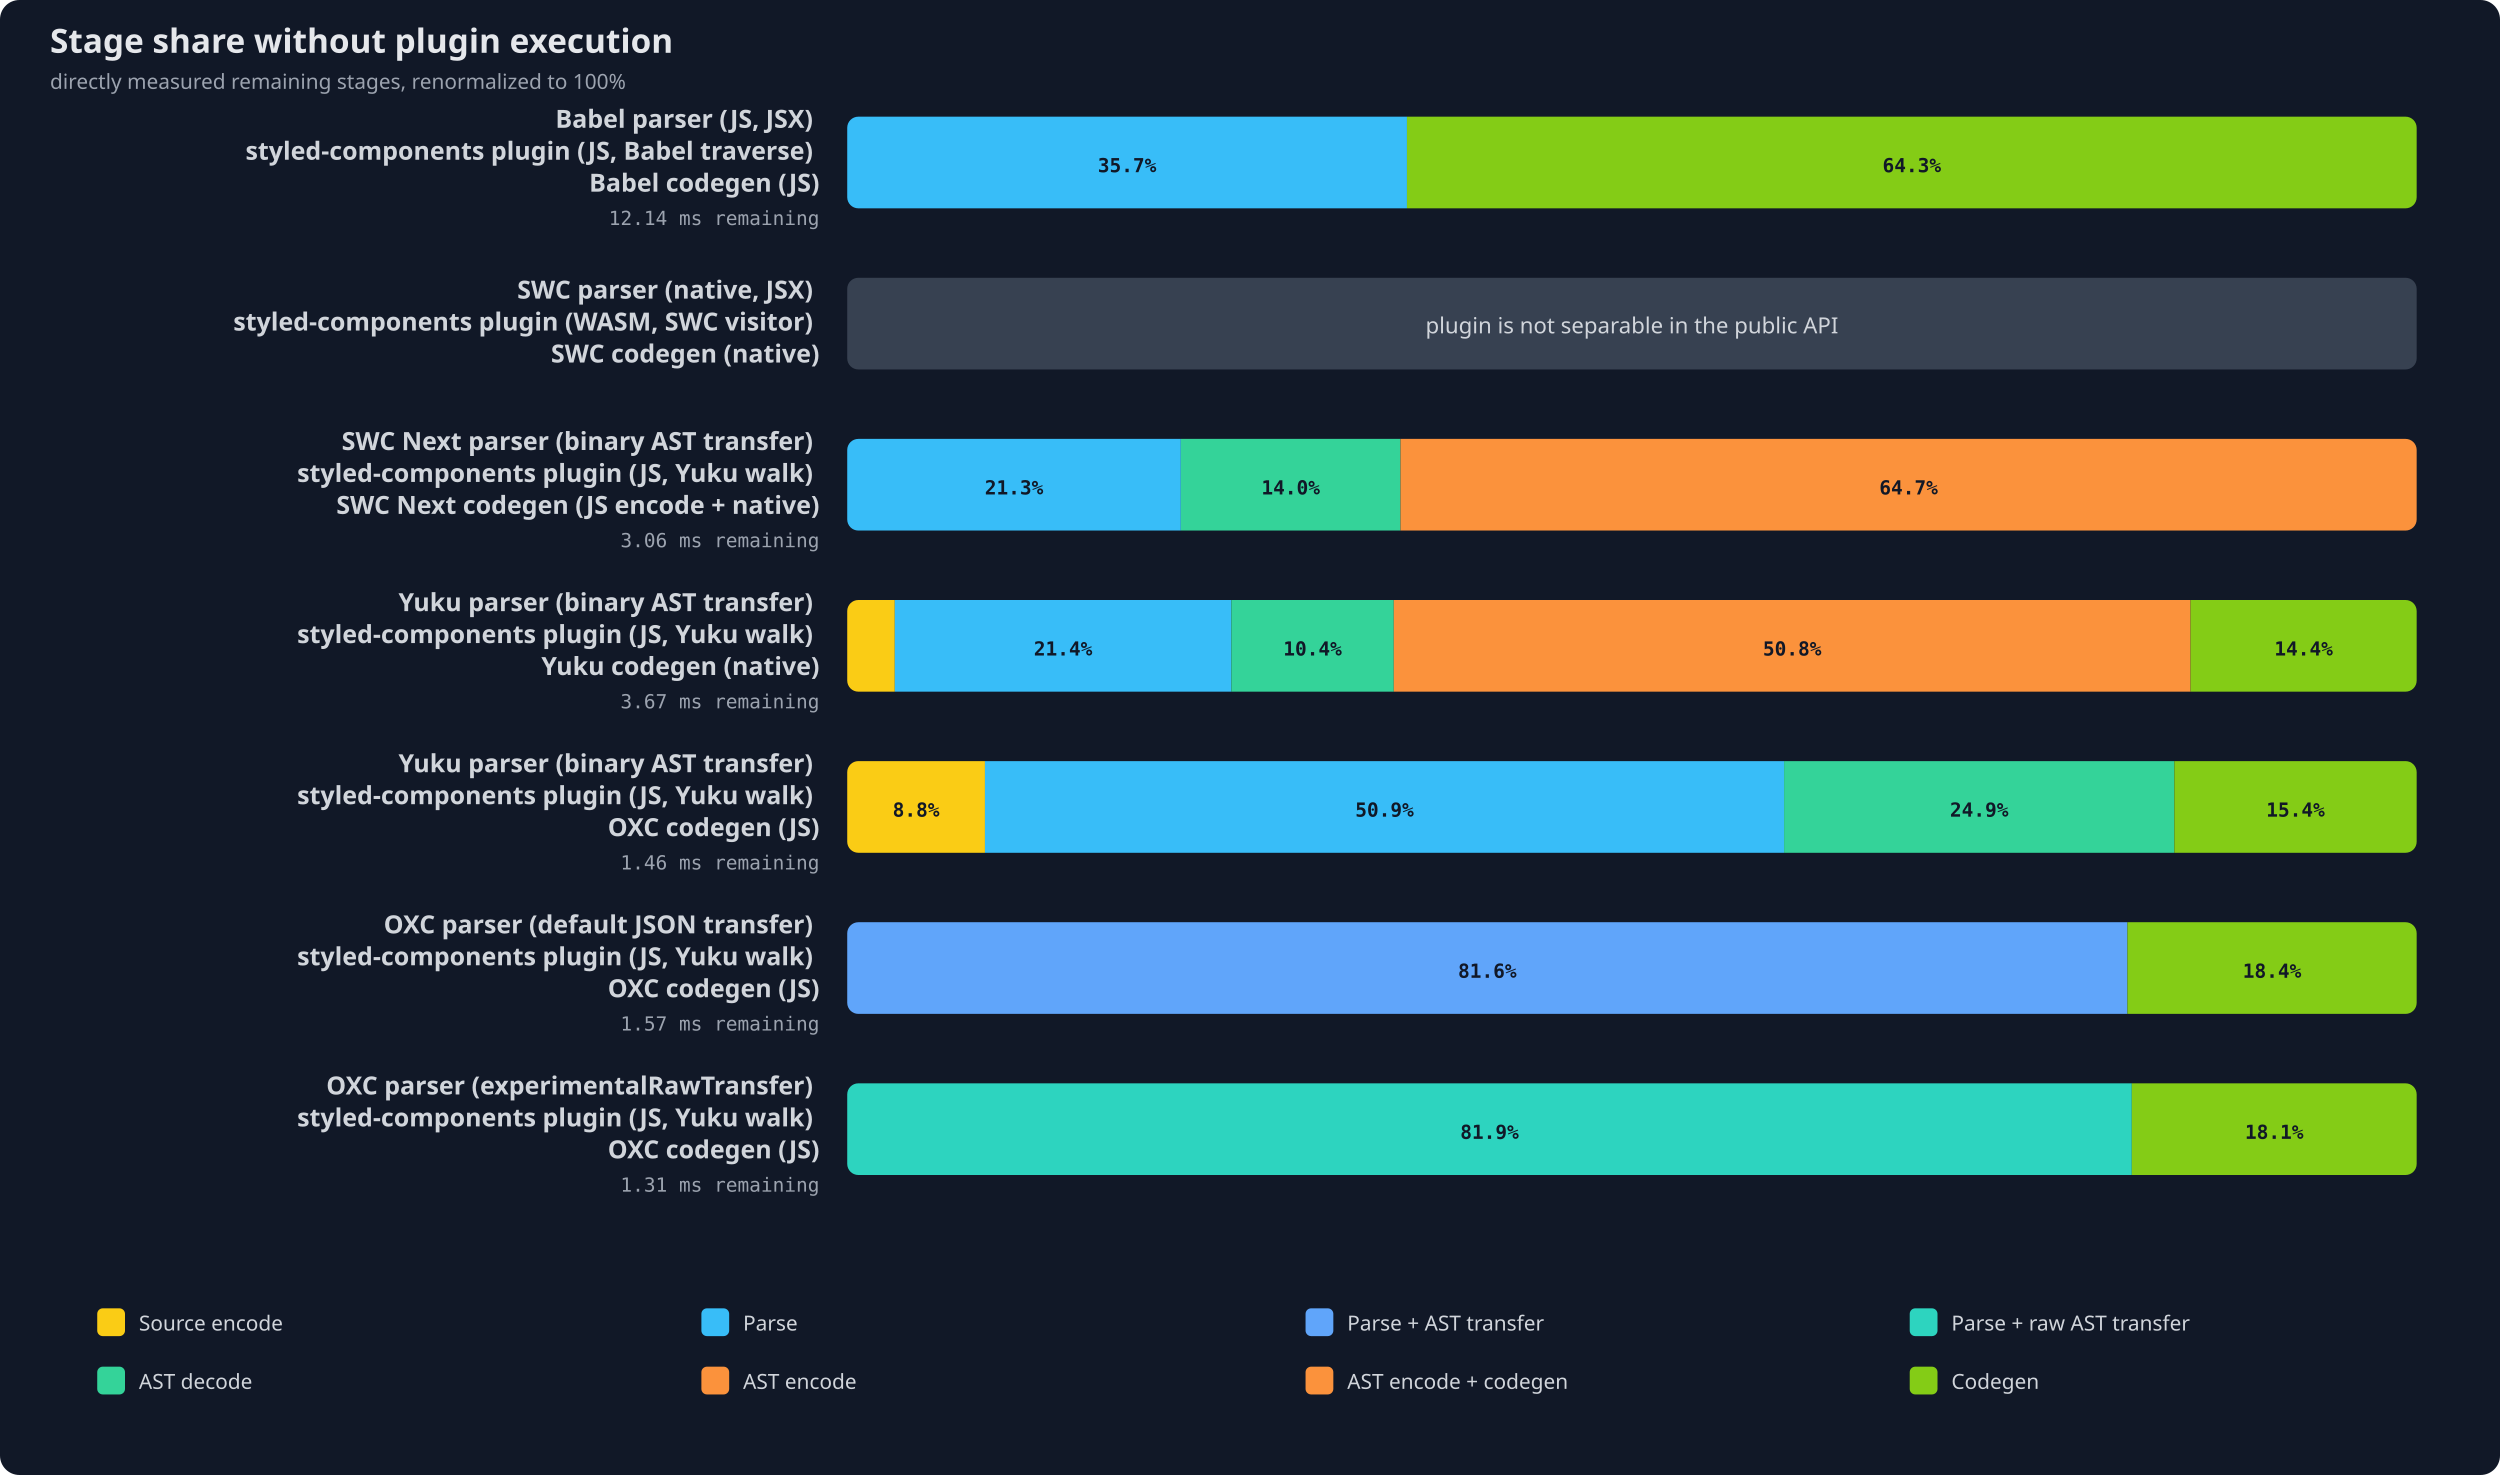
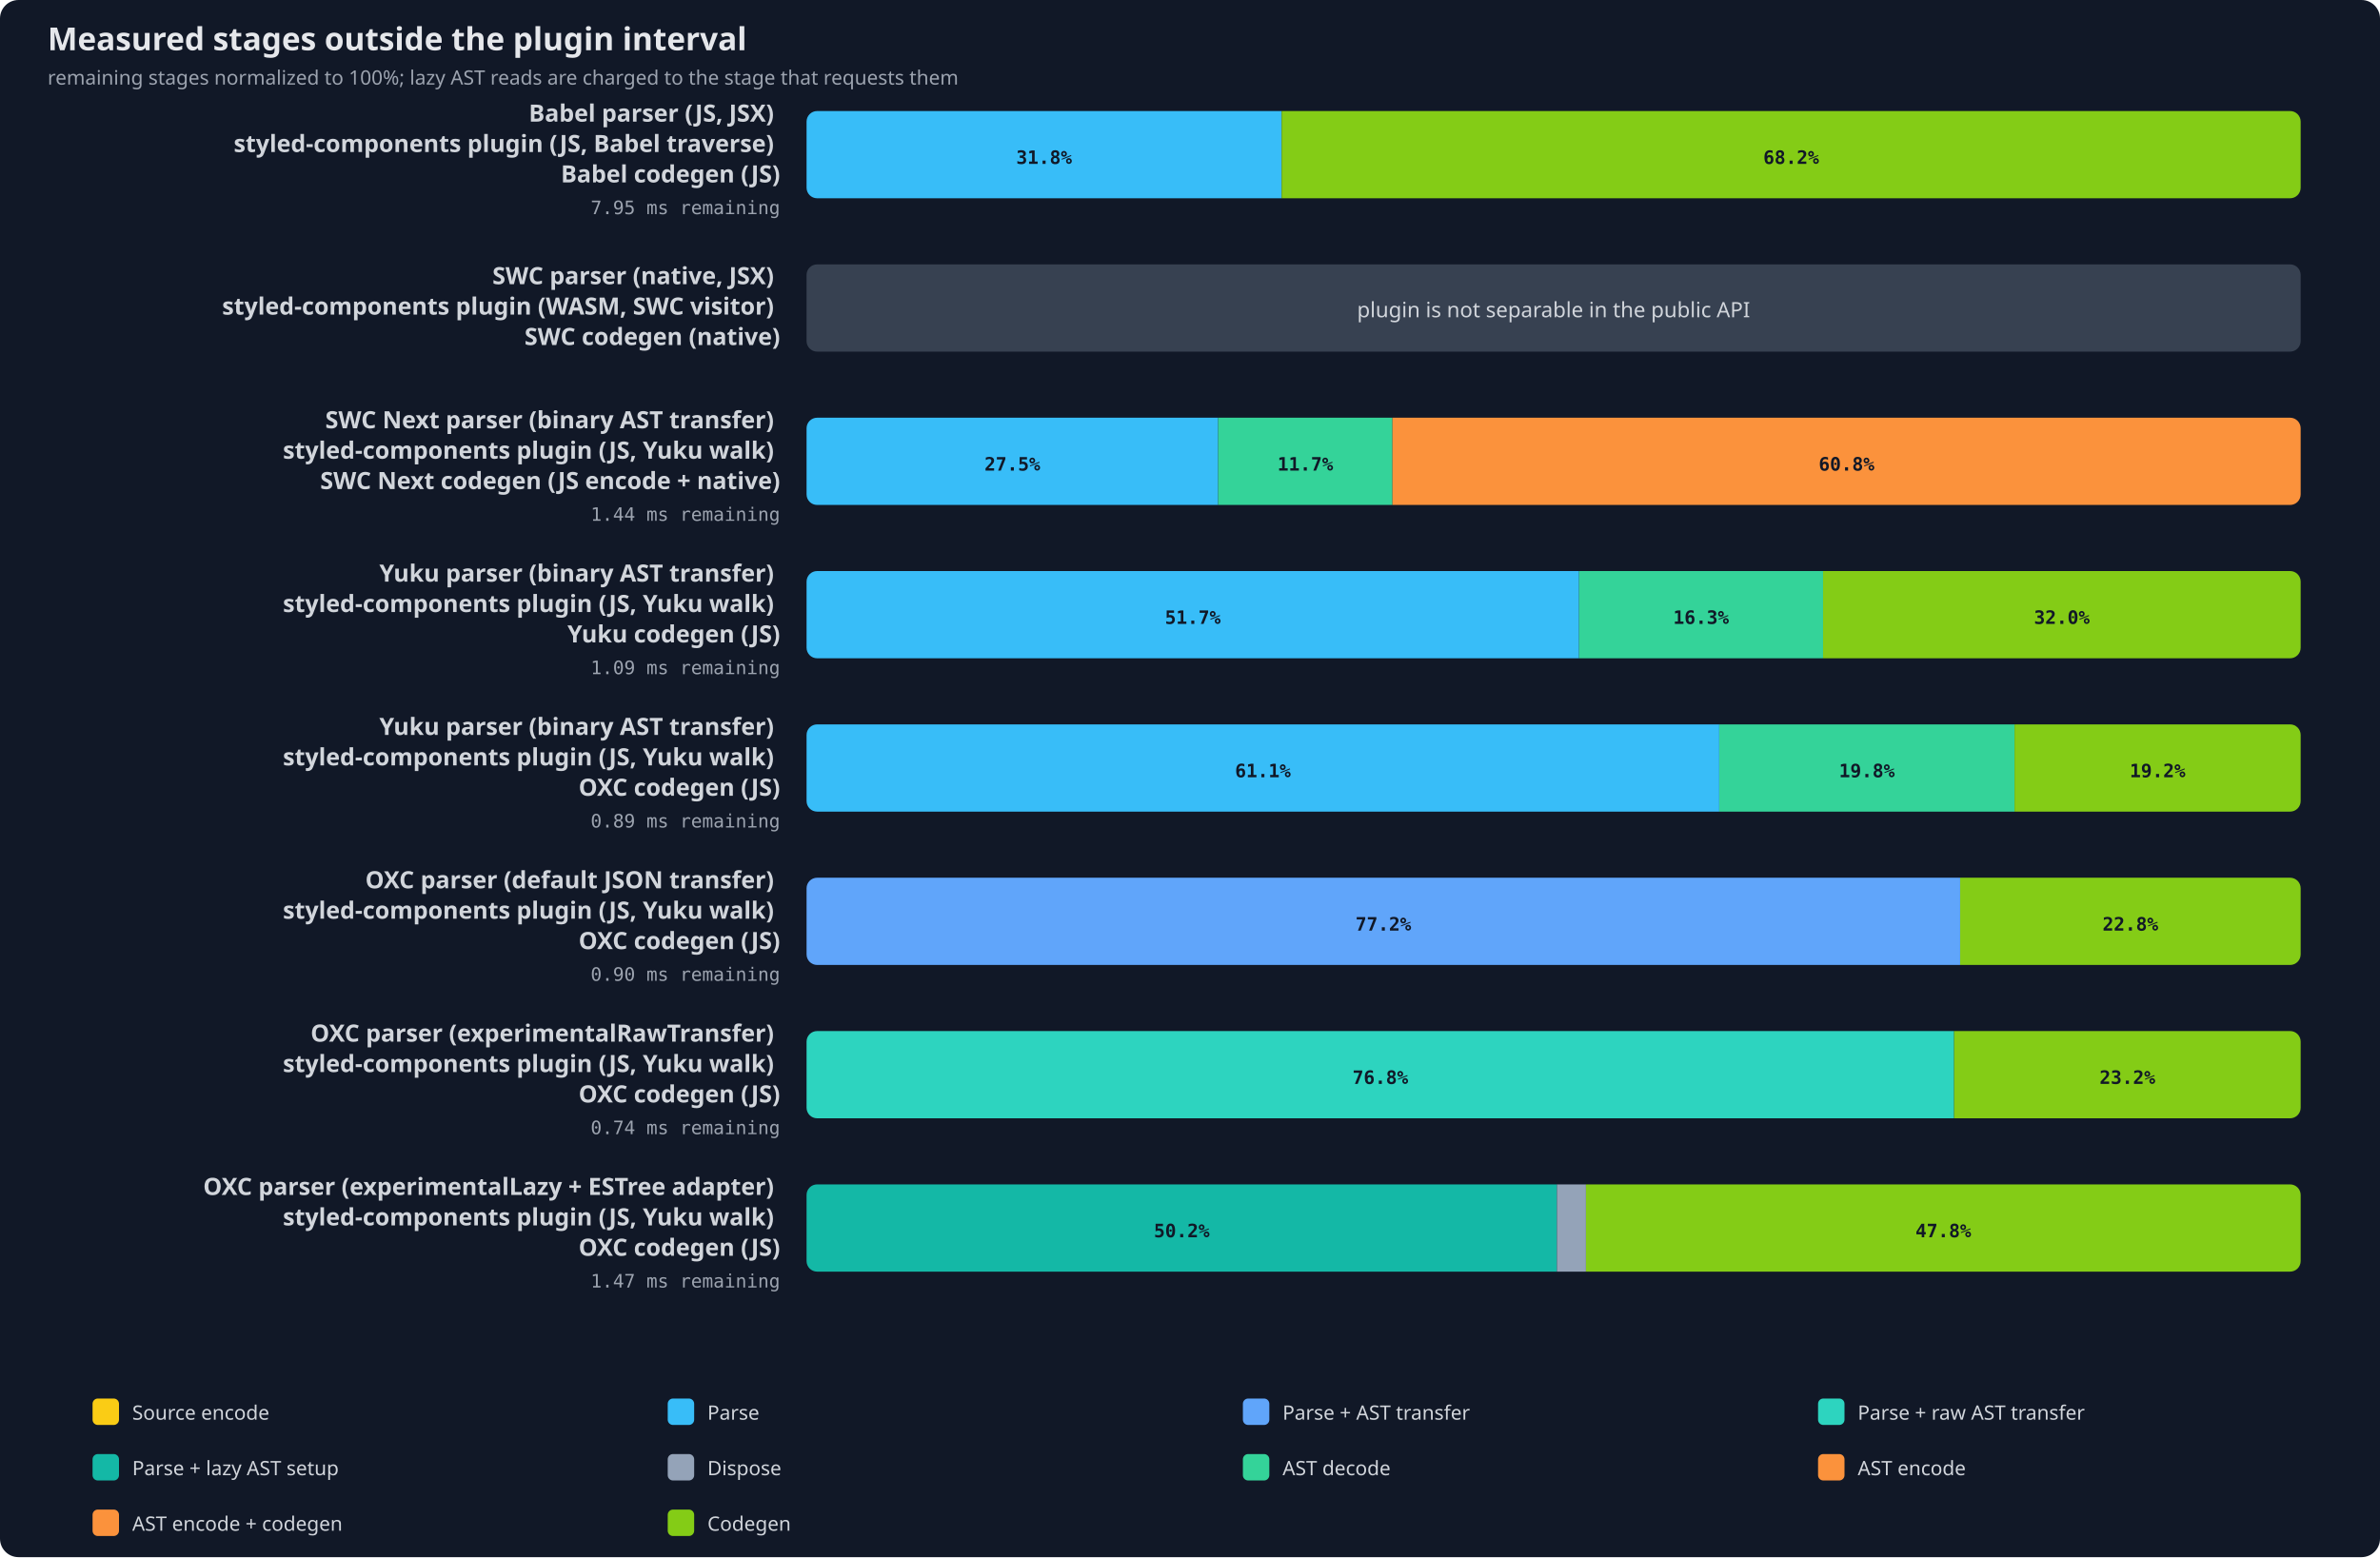
- <svg xmlns="http://www.w3.org/2000/svg" width="1800" height="1062" viewBox="0 0 1800 1062" role="img" aria-label="Non-plugin transform stage shares, remaining stages normalized to 100 percent">
+ <svg xmlns="http://www.w3.org/2000/svg" width="1800" height="1178" viewBox="0 0 1800 1178" role="img" aria-label="Measured stages outside the plugin interval, remaining stages normalized to 100 percent">
  <style>
      .title { fill: #e5e7eb; font: 700 24px system-ui, sans-serif; }
      .subtitle { fill: #9ca3af; font: 15px system-ui, sans-serif; }
      .label { fill: #d1d5db; font: 600 18px system-ui, sans-serif; }
      .total { fill: #9ca3af; font: 14px ui-monospace, monospace; }
      .segment { fill: #111827; font: 700 14px ui-monospace, monospace; }
      .unavailable { fill: #d1d5db; font: 16px system-ui, sans-serif; }
      .legend { fill: #d1d5db; font: 15px system-ui, sans-serif; }
    </style>
  <rect width="100%" height="100%" rx="14" fill="#111827" />
-   <text x="36" y="38" class="title">Stage share without plugin execution</text>
+   <text x="36" y="38" class="title">Measured stages outside the plugin interval</text>
  <text x="36" y="64" class="subtitle">
-       directly measured remaining stages, renormalized to 100%
+       remaining stages normalized to 100%; lazy AST reads are charged to the stage that requests them
    </text>
  <text x="590" y="92" text-anchor="end" class="label">
    <tspan x="590" dy="0">Babel parser (JS, JSX)</tspan>
    <tspan x="590" dy="23">styled-components plugin (JS, Babel traverse)</tspan>
    <tspan x="590" dy="23">Babel codegen (JS)</tspan>
  </text>
  <text x="590" y="162" text-anchor="end" class="total">
-         12.14 ms remaining
+         7.95 ms remaining
      </text>
  <g clip-path="url(#without-plugin-0)">
-     <rect x="610.00" y="84" width="403.01" height="66" fill="#38bdf8" />
-     <text x="811.50" y="124" text-anchor="middle" class="segment">35.7%</text>
-     <rect x="1013.01" y="84" width="726.99" height="66" fill="#84cc16" />
-     <text x="1376.50" y="124" text-anchor="middle" class="segment">64.3%</text>
+     <rect x="610.00" y="84" width="359.31" height="66" fill="#38bdf8" />
+     <text x="789.65" y="124" text-anchor="middle" class="segment">31.8%</text>
+     <rect x="969.31" y="84" width="770.69" height="66" fill="#84cc16" />
+     <text x="1354.65" y="124" text-anchor="middle" class="segment">68.2%</text>
  </g>
  <clipPath id="without-plugin-0">
    <rect x="610" y="84" width="1130" height="66" rx="8" />
  </clipPath>
  <text x="590" y="215" text-anchor="end" class="label">
    <tspan x="590" dy="0">SWC parser (native, JSX)</tspan>
    <tspan x="590" dy="23">styled-components plugin (WASM, SWC visitor)</tspan>
    <tspan x="590" dy="23">SWC codegen (native)</tspan>
  </text>
  <rect x="610" y="200" width="1130" height="66" rx="8" fill="#374151" />
  <text x="1175" y="240" text-anchor="middle" class="unavailable">plugin is not separable in the public API</text>
  <text x="590" y="324" text-anchor="end" class="label">
    <tspan x="590" dy="0">SWC Next parser (binary AST transfer)</tspan>
    <tspan x="590" dy="23">styled-components plugin (JS, Yuku walk)</tspan>
    <tspan x="590" dy="23">SWC Next codegen (JS encode + native)</tspan>
  </text>
  <text x="590" y="394" text-anchor="end" class="total">
-         3.06 ms remaining
+         1.44 ms remaining
      </text>
  <g clip-path="url(#without-plugin-2)">
-     <rect x="610.00" y="316" width="240.21" height="66" fill="#38bdf8" />
-     <text x="730.11" y="356" text-anchor="middle" class="segment">21.3%</text>
-     <rect x="850.21" y="316" width="158.15" height="66" fill="#34d399" />
-     <text x="929.29" y="356" text-anchor="middle" class="segment">14.0%</text>
-     <rect x="1008.36" y="316" width="731.64" height="66" fill="#fb923c" />
-     <text x="1374.18" y="356" text-anchor="middle" class="segment">64.7%</text>
+     <rect x="610.00" y="316" width="311.30" height="66" fill="#38bdf8" />
+     <text x="765.65" y="356" text-anchor="middle" class="segment">27.5%</text>
+     <rect x="921.30" y="316" width="131.82" height="66" fill="#34d399" />
+     <text x="987.21" y="356" text-anchor="middle" class="segment">11.7%</text>
+     <rect x="1053.12" y="316" width="686.88" height="66" fill="#fb923c" />
+     <text x="1396.56" y="356" text-anchor="middle" class="segment">60.8%</text>
  </g>
  <clipPath id="without-plugin-2">
    <rect x="610" y="316" width="1130" height="66" rx="8" />
  </clipPath>
  <text x="590" y="440" text-anchor="end" class="label">
    <tspan x="590" dy="0">Yuku parser (binary AST transfer)</tspan>
    <tspan x="590" dy="23">styled-components plugin (JS, Yuku walk)</tspan>
-     <tspan x="590" dy="23">Yuku codegen (native)</tspan>
+     <tspan x="590" dy="23">Yuku codegen (JS)</tspan>
  </text>
  <text x="590" y="510" text-anchor="end" class="total">
-         3.67 ms remaining
+         1.09 ms remaining
      </text>
  <g clip-path="url(#without-plugin-3)">
-     <rect x="610.00" y="432" width="34.27" height="66" fill="#facc15" />
-     <rect x="644.27" y="432" width="242.28" height="66" fill="#38bdf8" />
-     <text x="765.42" y="472" text-anchor="middle" class="segment">21.4%</text>
-     <rect x="886.56" y="432" width="116.96" height="66" fill="#34d399" />
-     <text x="945.04" y="472" text-anchor="middle" class="segment">10.4%</text>
-     <rect x="1003.52" y="432" width="573.69" height="66" fill="#fb923c" />
-     <text x="1290.37" y="472" text-anchor="middle" class="segment">50.8%</text>
-     <rect x="1577.21" y="432" width="162.79" height="66" fill="#84cc16" />
-     <text x="1658.60" y="472" text-anchor="middle" class="segment">14.4%</text>
+     <rect x="610.00" y="432" width="584.25" height="66" fill="#38bdf8" />
+     <text x="902.13" y="472" text-anchor="middle" class="segment">51.7%</text>
+     <rect x="1194.25" y="432" width="184.54" height="66" fill="#34d399" />
+     <text x="1286.52" y="472" text-anchor="middle" class="segment">16.3%</text>
+     <rect x="1378.79" y="432" width="361.21" height="66" fill="#84cc16" />
+     <text x="1559.39" y="472" text-anchor="middle" class="segment">32.0%</text>
  </g>
  <clipPath id="without-plugin-3">
    <rect x="610" y="432" width="1130" height="66" rx="8" />
  </clipPath>
  <text x="590" y="556" text-anchor="end" class="label">
    <tspan x="590" dy="0">Yuku parser (binary AST transfer)</tspan>
    <tspan x="590" dy="23">styled-components plugin (JS, Yuku walk)</tspan>
    <tspan x="590" dy="23">OXC codegen (JS)</tspan>
  </text>
  <text x="590" y="626" text-anchor="end" class="total">
-         1.46 ms remaining
+         0.89 ms remaining
      </text>
  <g clip-path="url(#without-plugin-4)">
-     <rect x="610.00" y="548" width="99.17" height="66" fill="#facc15" />
-     <text x="659.58" y="588" text-anchor="middle" class="segment">8.8%</text>
-     <rect x="709.17" y="548" width="575.36" height="66" fill="#38bdf8" />
-     <text x="996.85" y="588" text-anchor="middle" class="segment">50.9%</text>
-     <rect x="1284.53" y="548" width="281.01" height="66" fill="#34d399" />
-     <text x="1425.03" y="588" text-anchor="middle" class="segment">24.9%</text>
-     <rect x="1565.54" y="548" width="174.46" height="66" fill="#84cc16" />
-     <text x="1652.77" y="588" text-anchor="middle" class="segment">15.4%</text>
+     <rect x="610.00" y="548" width="690.26" height="66" fill="#38bdf8" />
+     <text x="955.13" y="588" text-anchor="middle" class="segment">61.1%</text>
+     <rect x="1300.26" y="548" width="223.33" height="66" fill="#34d399" />
+     <text x="1411.93" y="588" text-anchor="middle" class="segment">19.8%</text>
+     <rect x="1523.59" y="548" width="216.41" height="66" fill="#84cc16" />
+     <text x="1631.79" y="588" text-anchor="middle" class="segment">19.2%</text>
  </g>
  <clipPath id="without-plugin-4">
    <rect x="610" y="548" width="1130" height="66" rx="8" />
  </clipPath>
  <text x="590" y="672" text-anchor="end" class="label">
    <tspan x="590" dy="0">OXC parser (default JSON transfer)</tspan>
    <tspan x="590" dy="23">styled-components plugin (JS, Yuku walk)</tspan>
    <tspan x="590" dy="23">OXC codegen (JS)</tspan>
  </text>
  <text x="590" y="742" text-anchor="end" class="total">
-         1.57 ms remaining
+         0.90 ms remaining
      </text>
  <g clip-path="url(#without-plugin-5)">
-     <rect x="610.00" y="664" width="921.75" height="66" fill="#60a5fa" />
-     <text x="1070.87" y="704" text-anchor="middle" class="segment">81.6%</text>
-     <rect x="1531.75" y="664" width="208.25" height="66" fill="#84cc16" />
-     <text x="1635.87" y="704" text-anchor="middle" class="segment">18.4%</text>
+     <rect x="610.00" y="664" width="872.46" height="66" fill="#60a5fa" />
+     <text x="1046.23" y="704" text-anchor="middle" class="segment">77.2%</text>
+     <rect x="1482.46" y="664" width="257.54" height="66" fill="#84cc16" />
+     <text x="1611.23" y="704" text-anchor="middle" class="segment">22.8%</text>
  </g>
  <clipPath id="without-plugin-5">
    <rect x="610" y="664" width="1130" height="66" rx="8" />
  </clipPath>
  <text x="590" y="788" text-anchor="end" class="label">
    <tspan x="590" dy="0">OXC parser (experimentalRawTransfer)</tspan>
    <tspan x="590" dy="23">styled-components plugin (JS, Yuku walk)</tspan>
    <tspan x="590" dy="23">OXC codegen (JS)</tspan>
  </text>
  <text x="590" y="858" text-anchor="end" class="total">
-         1.31 ms remaining
+         0.74 ms remaining
      </text>
  <g clip-path="url(#without-plugin-6)">
-     <rect x="610.00" y="780" width="924.91" height="66" fill="#2dd4bf" />
-     <text x="1072.45" y="820" text-anchor="middle" class="segment">81.9%</text>
-     <rect x="1534.91" y="780" width="205.09" height="66" fill="#84cc16" />
-     <text x="1637.45" y="820" text-anchor="middle" class="segment">18.1%</text>
+     <rect x="610.00" y="780" width="867.89" height="66" fill="#2dd4bf" />
+     <text x="1043.95" y="820" text-anchor="middle" class="segment">76.8%</text>
+     <rect x="1477.89" y="780" width="262.11" height="66" fill="#84cc16" />
+     <text x="1608.95" y="820" text-anchor="middle" class="segment">23.2%</text>
  </g>
  <clipPath id="without-plugin-6">
    <rect x="610" y="780" width="1130" height="66" rx="8" />
  </clipPath>
-   <rect x="70" y="942" width="20" height="20" rx="4" fill="#facc15" />
-   <text x="100" y="958" class="legend">Source encode</text>
-   <rect x="505" y="942" width="20" height="20" rx="4" fill="#38bdf8" />
-   <text x="535" y="958" class="legend">Parse</text>
-   <rect x="940" y="942" width="20" height="20" rx="4" fill="#60a5fa" />
-   <text x="970" y="958" class="legend">Parse + AST transfer</text>
-   <rect x="1375" y="942" width="20" height="20" rx="4" fill="#2dd4bf" />
-   <text x="1405" y="958" class="legend">Parse + raw AST transfer</text>
-   <rect x="70" y="984" width="20" height="20" rx="4" fill="#34d399" />
-   <text x="100" y="1000" class="legend">AST decode</text>
-   <rect x="505" y="984" width="20" height="20" rx="4" fill="#fb923c" />
-   <text x="535" y="1000" class="legend">AST encode</text>
-   <rect x="940" y="984" width="20" height="20" rx="4" fill="#fb923c" />
-   <text x="970" y="1000" class="legend">AST encode + codegen</text>
-   <rect x="1375" y="984" width="20" height="20" rx="4" fill="#84cc16" />
-   <text x="1405" y="1000" class="legend">Codegen</text>
+   <text x="590" y="904" text-anchor="end" class="label">
+     <tspan x="590" dy="0">OXC parser (experimentalLazy + ESTree adapter)</tspan>
+     <tspan x="590" dy="23">styled-components plugin (JS, Yuku walk)</tspan>
+     <tspan x="590" dy="23">OXC codegen (JS)</tspan>
+   </text>
+   <text x="590" y="974" text-anchor="end" class="total">
+         1.47 ms remaining
+       </text>
+   <g clip-path="url(#without-plugin-7)">
+     <rect x="610.00" y="896" width="567.51" height="66" fill="#14b8a6" />
+     <text x="893.75" y="936" text-anchor="middle" class="segment">50.2%</text>
+     <rect x="1177.51" y="896" width="21.96" height="66" fill="#94a3b8" />
+     <rect x="1199.47" y="896" width="540.53" height="66" fill="#84cc16" />
+     <text x="1469.73" y="936" text-anchor="middle" class="segment">47.8%</text>
+   </g>
+   <clipPath id="without-plugin-7">
+     <rect x="610" y="896" width="1130" height="66" rx="8" />
+   </clipPath>
+   <rect x="70" y="1058" width="20" height="20" rx="4" fill="#facc15" />
+   <text x="100" y="1074" class="legend">Source encode</text>
+   <rect x="505" y="1058" width="20" height="20" rx="4" fill="#38bdf8" />
+   <text x="535" y="1074" class="legend">Parse</text>
+   <rect x="940" y="1058" width="20" height="20" rx="4" fill="#60a5fa" />
+   <text x="970" y="1074" class="legend">Parse + AST transfer</text>
+   <rect x="1375" y="1058" width="20" height="20" rx="4" fill="#2dd4bf" />
+   <text x="1405" y="1074" class="legend">Parse + raw AST transfer</text>
+   <rect x="70" y="1100" width="20" height="20" rx="4" fill="#14b8a6" />
+   <text x="100" y="1116" class="legend">Parse + lazy AST setup</text>
+   <rect x="505" y="1100" width="20" height="20" rx="4" fill="#94a3b8" />
+   <text x="535" y="1116" class="legend">Dispose</text>
+   <rect x="940" y="1100" width="20" height="20" rx="4" fill="#34d399" />
+   <text x="970" y="1116" class="legend">AST decode</text>
+   <rect x="1375" y="1100" width="20" height="20" rx="4" fill="#fb923c" />
+   <text x="1405" y="1116" class="legend">AST encode</text>
+   <rect x="70" y="1142" width="20" height="20" rx="4" fill="#fb923c" />
+   <text x="100" y="1158" class="legend">AST encode + codegen</text>
+   <rect x="505" y="1142" width="20" height="20" rx="4" fill="#84cc16" />
+   <text x="535" y="1158" class="legend">Codegen</text>
</svg>
